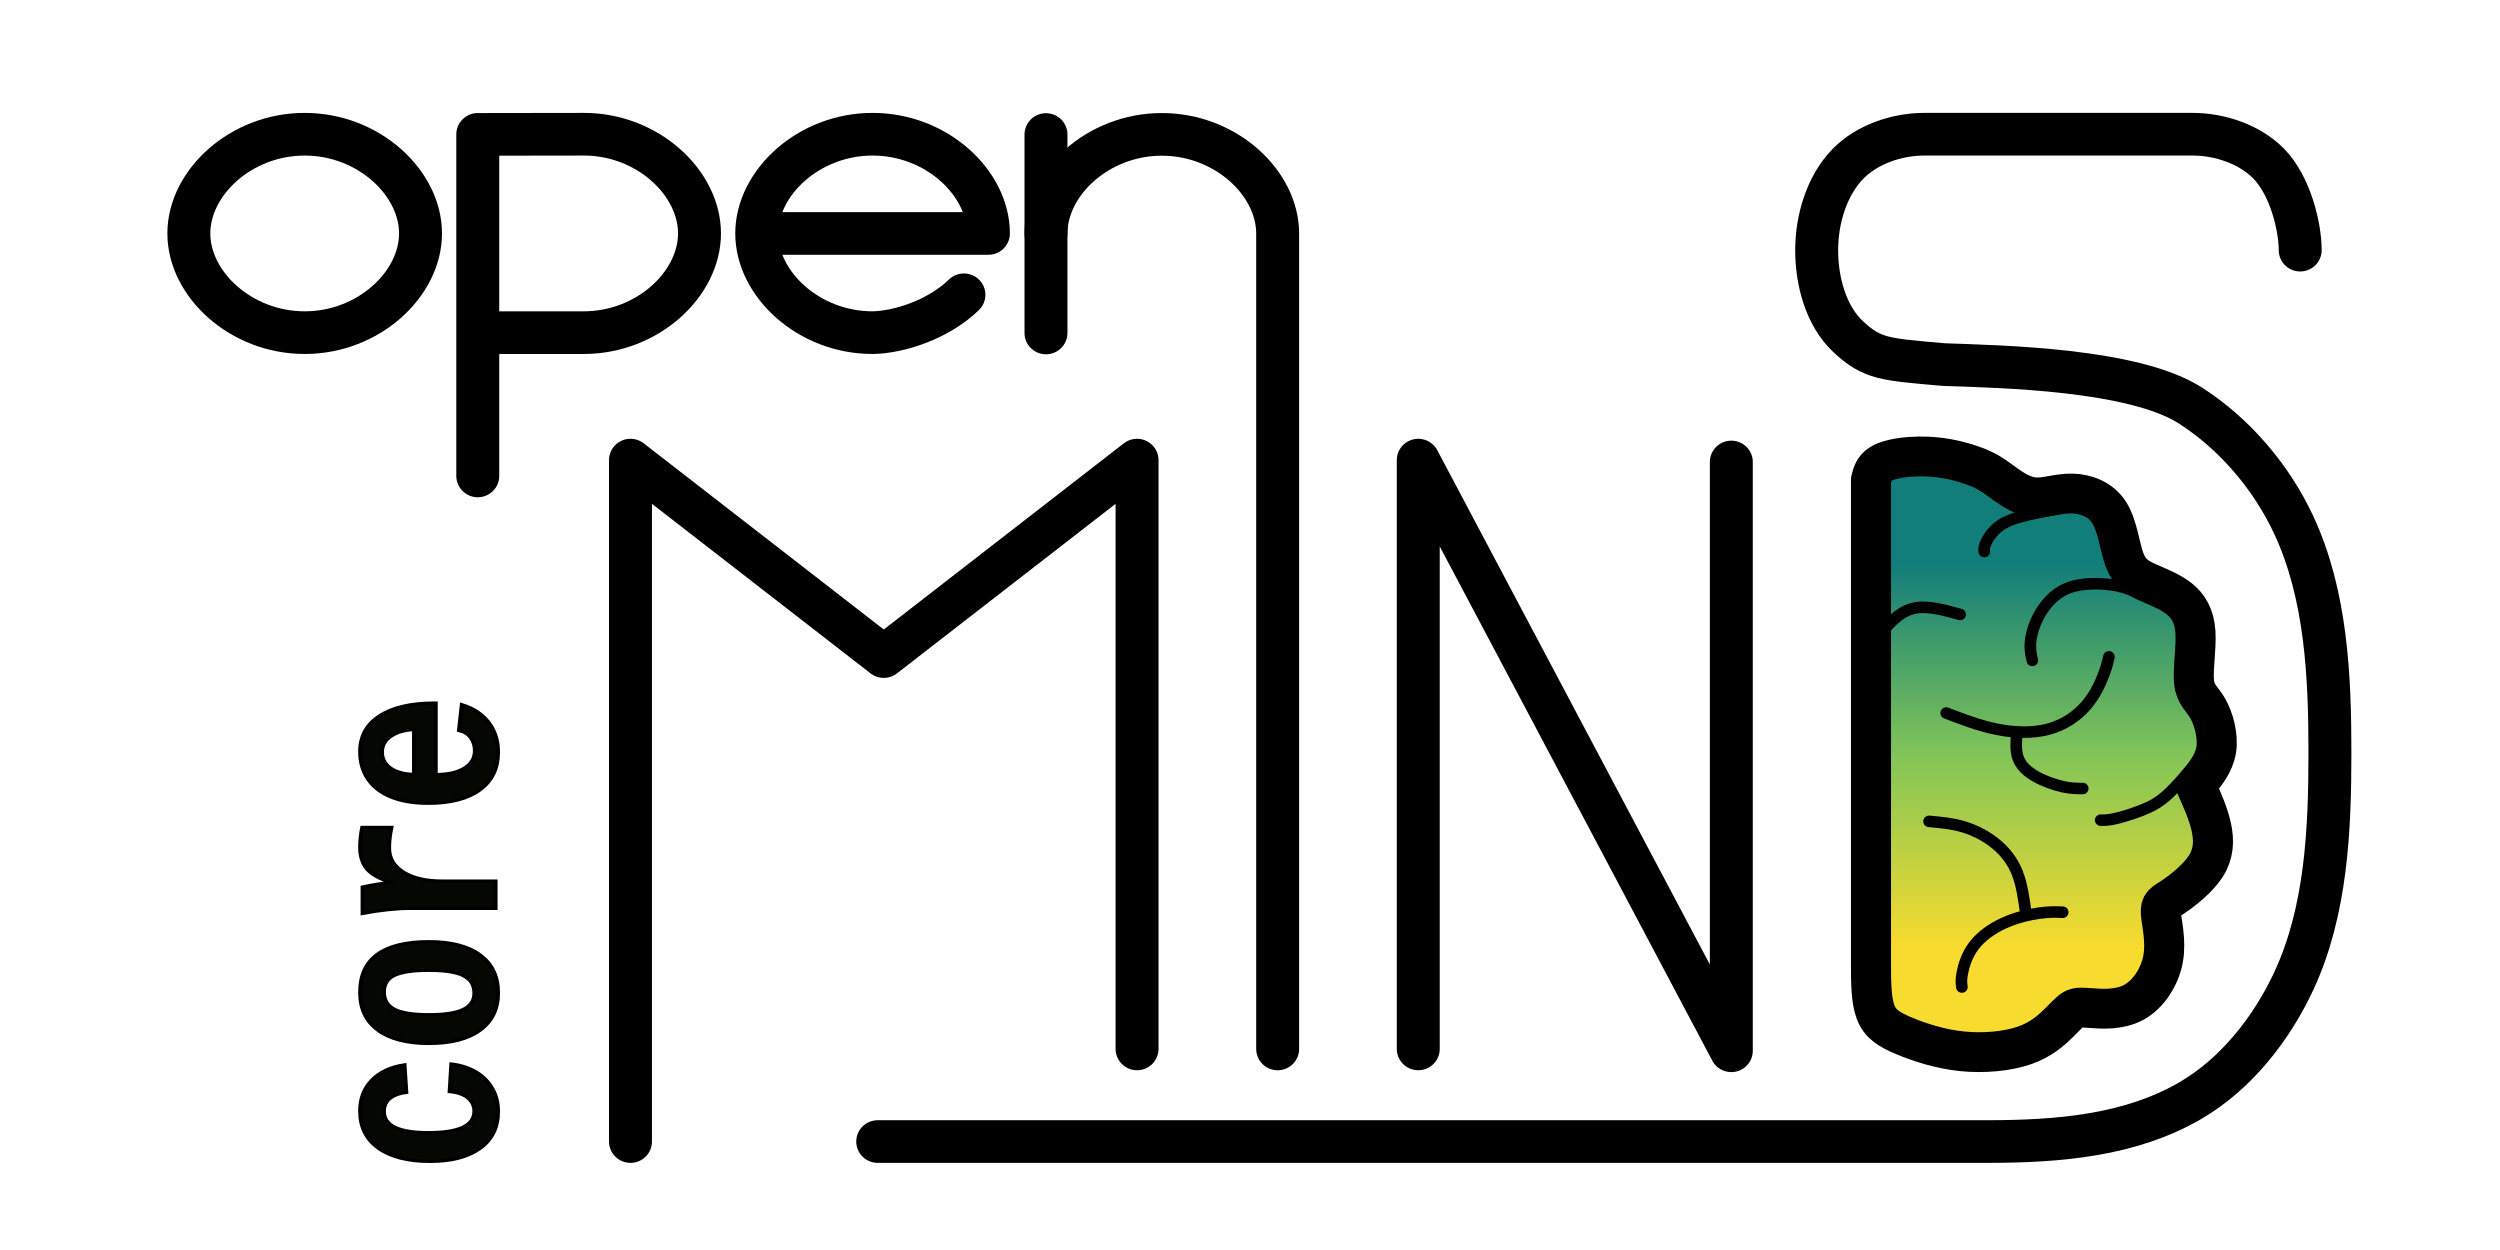
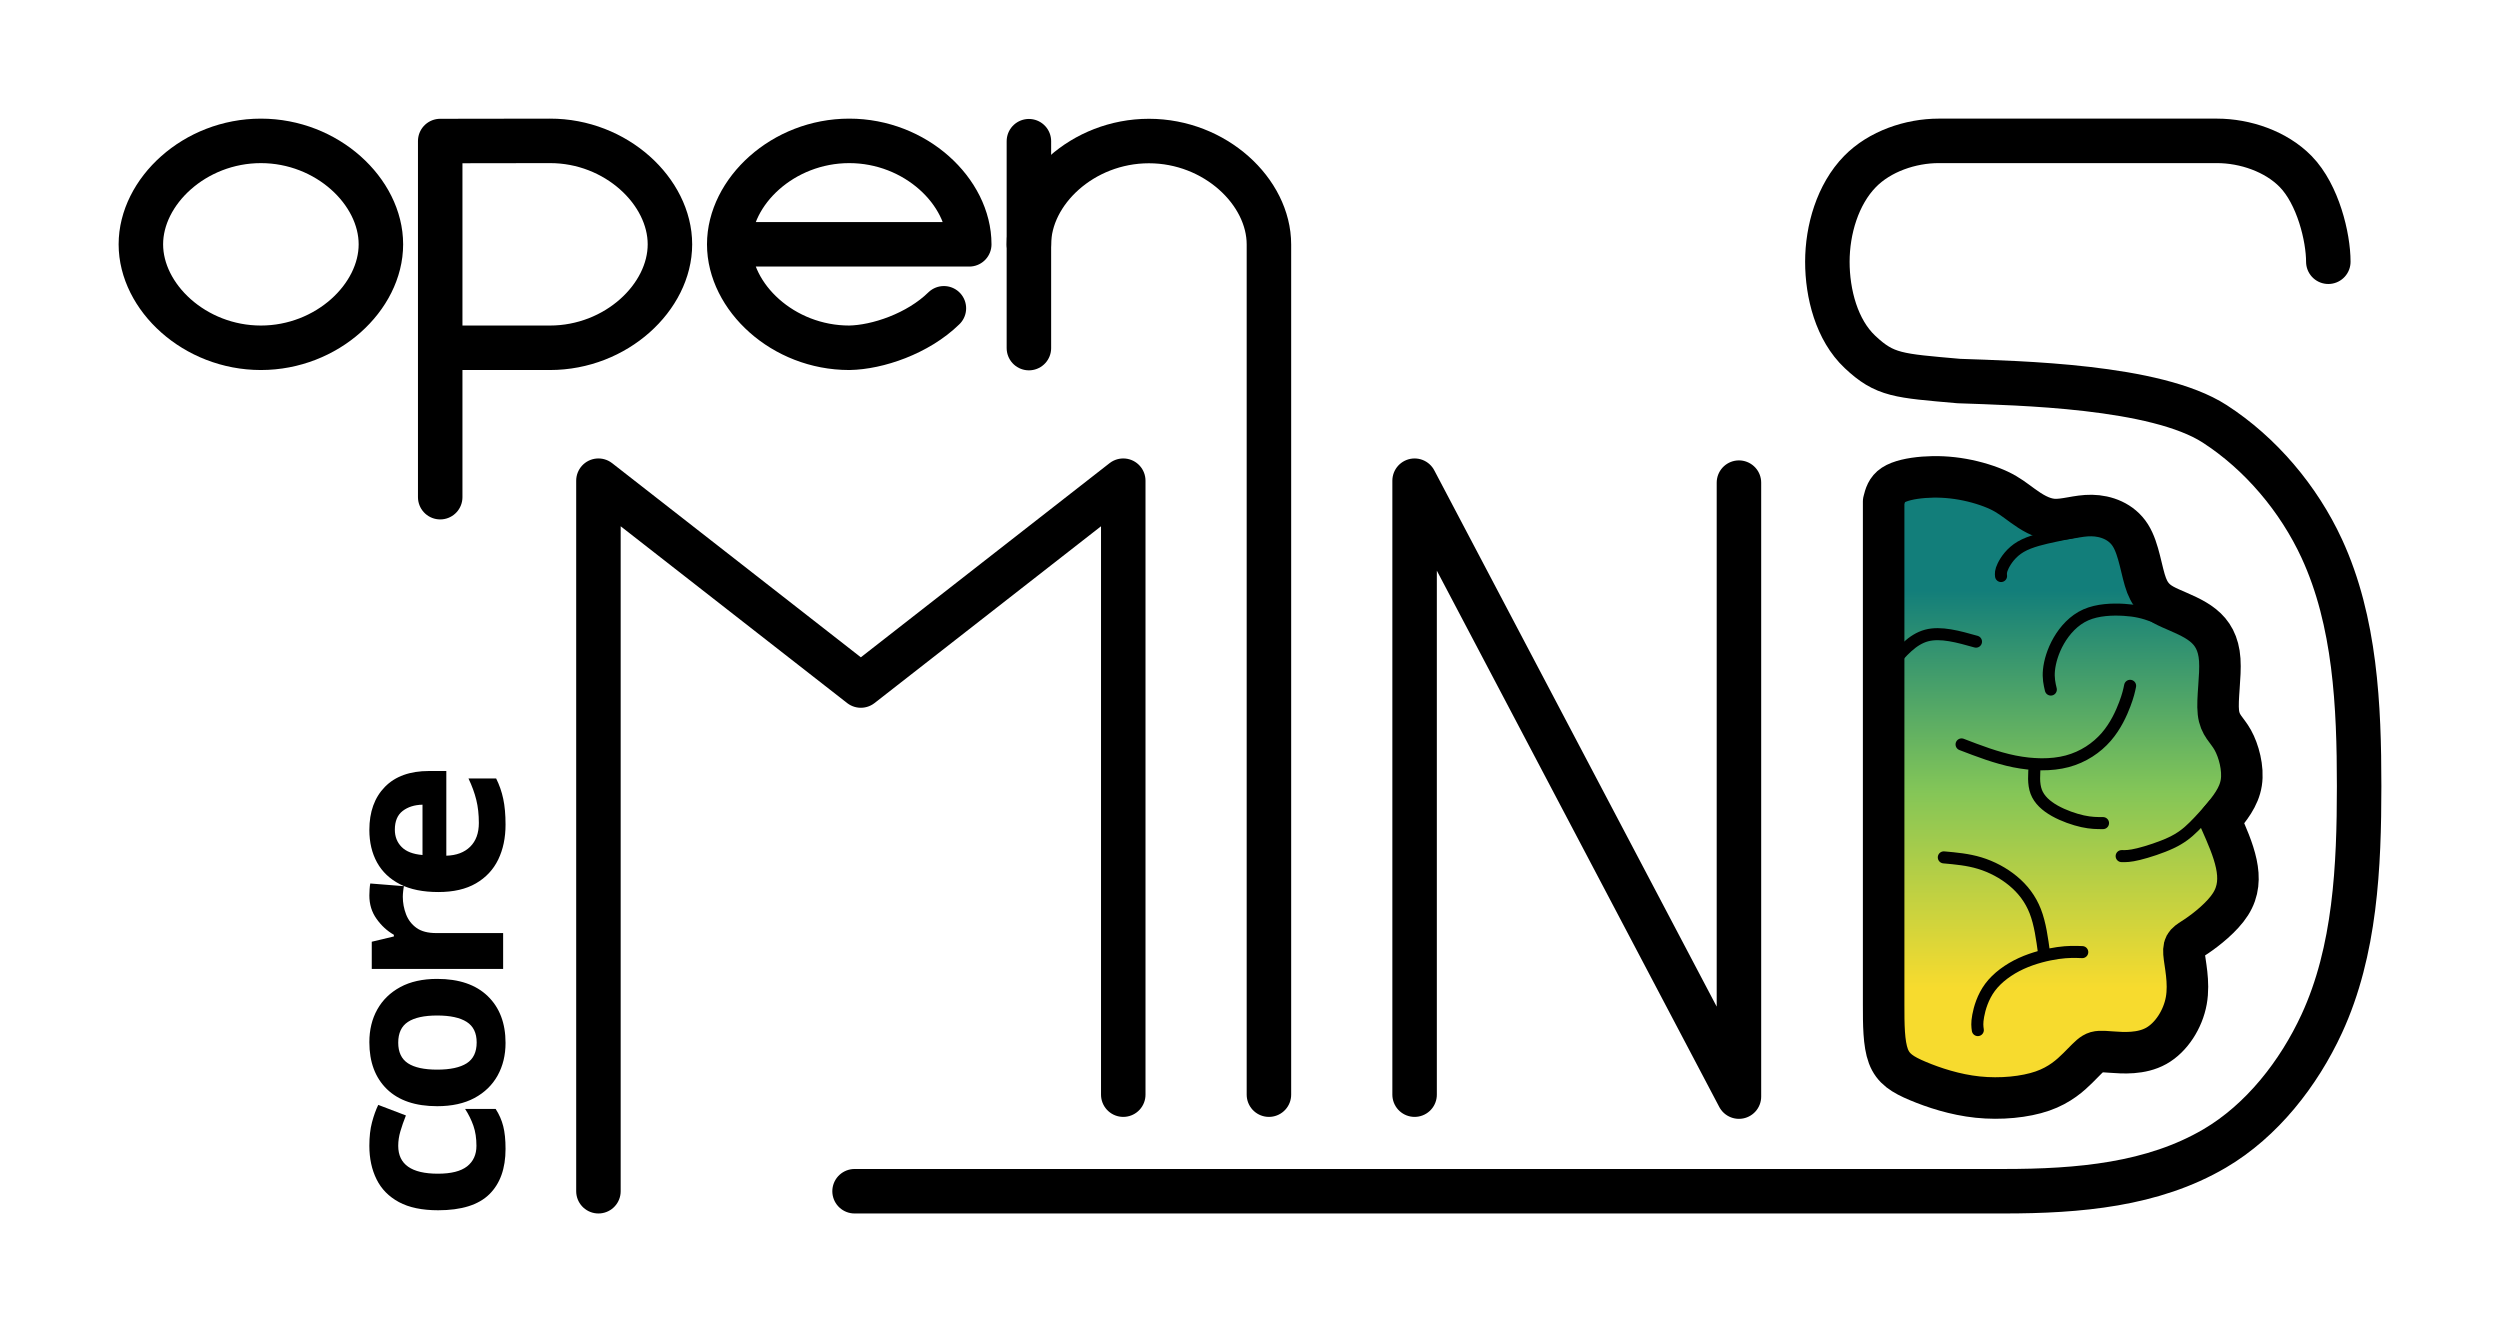
- <svg xmlns="http://www.w3.org/2000/svg" xmlns:xlink="http://www.w3.org/1999/xlink" width="1280" height="640" viewBox="0 0 338.667 169.333" version="1.1" id="svg13642">
-   <defs id="defs13636">
+ <svg xmlns="http://www.w3.org/2000/svg" xmlns:xlink="http://www.w3.org/1999/xlink" width="84.297cm" height="44.917cm" viewBox="0 0 842.969 449.167" version="1.1" id="svg11148">
+   <defs id="defs11142">
    <linearGradient gradientUnits="userSpaceOnUse" y2="100" x2="200" y1="100" x1="0.5" id="linear-gradient">
      <stop id="stop15253" stop-color="#f7db2e" offset="0" />
      <stop id="stop15255" stop-color="#82c558" offset="0.5" />
      <stop id="stop15257" stop-color="#127e7a" offset="1" />
    </linearGradient>
-     <linearGradient xlink:href="#linear-gradient" id="linearGradient17426" gradientUnits="userSpaceOnUse" gradientTransform="translate(-4408.528,808.3532)" x1="-6012.995" y1="-2083.682" x2="-6012.995" y2="-2217.567" />
+     <linearGradient xlink:href="#linear-gradient" id="linearGradient15576" gradientUnits="userSpaceOnUse" gradientTransform="translate(6381.805,2289.52)" x1="-6012.995" y1="-2083.682" x2="-6012.995" y2="-2217.567" />
  </defs>
-   <g id="layer2" transform="translate(0,-199.9398)" style="display:inline">
-     <g transform="matrix(0.3877775,0,0,0.3852943,4311.384,819.4759)" id="g8070">
-       <path id="path1486-5-5-5-1-5-9-07" d="m -10513.368,-1445.526 v 207.02 l -109.365,-207.675 v 207.019" style="fill:none;stroke:#000000;stroke-width:15;stroke-linecap:round;stroke-linejoin:round;stroke-miterlimit:4;stroke-dasharray:none;stroke-opacity:1" />
-       <path id="path1908-1-5-79-2-0-88-3" d="m -10897.934,-1206.598 v -239.584 l 88.482,69.069 88.483,-69.069 v 207.02" style="fill:none;stroke:#000000;stroke-width:15;stroke-linecap:round;stroke-linejoin:round;stroke-miterlimit:4;stroke-dasharray:none;stroke-opacity:1" />
-       <path style="fill:none;fill-opacity:1;stroke:#000000;stroke-width:15;stroke-linecap:round;stroke-linejoin:round;stroke-miterlimit:4;stroke-dasharray:none;stroke-dashoffset:0;stroke-opacity:1" d="m -10971.283,-1525.881 c 0,17.804 -18.118,34.882 -40.468,34.882 -22.349,0 -40.467,-17.079 -40.467,-34.882 0,-17.804 18.118,-34.882 40.467,-34.882 22.35,0 40.468,17.079 40.468,34.882 z" id="path1910-6-6-8-8-7-5-89-0" />
-       <path id="path1942-5-1-9-0-95-4-20" d="m -10951.286,-1440.623 v -50.376 m 0,-69.711 36.994,-0.054 c 22.349,-0.04 40.467,17.079 40.467,34.883 0,17.804 -18.117,34.882 -40.467,34.882 h -36.994 z" style="fill:none;stroke:#000000;stroke-width:15;stroke-linecap:round;stroke-linejoin:round;stroke-miterlimit:4;stroke-dasharray:none;stroke-opacity:1" />
-       <g style="stroke-width:9.925;stroke-miterlimit:4;stroke-dasharray:none" transform="matrix(1.511312,0,0,1.511312,-10683.298,-1538.922)" id="g1996-8-1-58-6-6-47-6">
-         <path style="opacity:1;fill:none;fill-opacity:1;stroke:#000000;stroke-width:9.925;stroke-linecap:round;stroke-linejoin:round;stroke-miterlimit:4;stroke-dasharray:none;stroke-dashoffset:0;stroke-opacity:1" d="m -64.945,22.9 c -5.8,5.679 -14.834,8.707 -21.116,8.81 -14.788,0 -26.776,-11.301 -26.776,-23.081 m 0,0 c 0,-11.78 11.988,-23.081 26.776,-23.081 14.788,0 26.776,11.301 26.776,23.081 z" id="path1910-6-3-1-0-87-3-4-3-1" />
-       </g>
-       <g style="stroke-width:9.925;stroke-miterlimit:4;stroke-dasharray:none" transform="matrix(1.511312,0,0,1.511312,-10703.236,-1548.128)" id="g2033-8-98-9-6-3-4-6">
-         <path style="opacity:1;fill:none;fill-opacity:1;stroke:#000000;stroke-width:9.925;stroke-linecap:round;stroke-linejoin:round;stroke-miterlimit:4;stroke-dasharray:none;stroke-dashoffset:0;stroke-opacity:1" d="m -32.785,14.755 c 0,-11.78 11.988,-23.081 26.776,-23.081 14.788,0 26.776,11.3 26.776,23.08 V 204.436" id="path1910-6-7-3-5-2-3-7-50-4" />
-         <path style="fill:none;stroke:#000000;stroke-width:9.925;stroke-linecap:round;stroke-linejoin:round;stroke-miterlimit:4;stroke-dasharray:none;stroke-opacity:1" d="m -32.785,-8.289 -2.5e-4,23.045 2.5e-4,23.117" id="path2028-2-0-71-7-8-4-1" />
-       </g>
-       <path id="path1910-6-0-3-9-8-3-61-3-4" d="m -10811.569,-1206.597 h 260.527 66.695 60.251 c 25.373,0 50.268,-2.175 71.134,-14.421 15.938,-9.354 28.363,-25.29 36.113,-42.067 11.334,-24.538 12.6,-53.074 12.6,-80.104 0,-27.03 -1.266,-55.565 -12.6,-80.104 -7.75,-16.777 -20.589,-32.041 -36.113,-42.067 -19.866,-12.829 -66.166,-13.688 -86.252,-14.419 -20.468,-1.811 -24.905,-1.878 -33.342,-9.819 -7.849,-7.388 -10.997,-19.631 -10.997,-30.41 0,-10.779 3.47,-22.695 10.997,-30.41 6.633,-6.798 17.051,-10.348 26.55,-10.348 h 93.823 c 9.498,0 19.917,3.549 26.55,10.348 7.527,7.715 10.996,22.151 10.996,30.41" style="fill:none;fill-opacity:1;stroke:#000000;stroke-width:15;stroke-linecap:round;stroke-linejoin:round;stroke-miterlimit:4;stroke-dasharray:none;stroke-dashoffset:0;stroke-opacity:1" />
-       <path style="fill:url(#linearGradient17426);fill-opacity:1;stroke:none;stroke-width:14;stroke-linecap:round;stroke-linejoin:round;stroke-miterlimit:4;stroke-dasharray:none;stroke-opacity:1" d="m -10466.307,-1440.385 c 0,0 0,186.39 0,186.39 3.193,3.337 6.385,6.673 11.59,9.547 5.205,2.875 12.421,5.287 20.139,6.091 7.718,0.804 15.939,-2e-4 21.83,-2.047 5.891,-2.047 9.454,-5.337 11.945,-7.801 2.492,-2.464 3.914,-4.105 5.218,-4.888 1.305,-0.783 2.493,-0.71 6.195,-0.439 3.702,0.272 9.927,0.742 15.001,-2.093 5.073,-2.835 9.002,-8.977 10.131,-15.25 1.129,-6.273 -0.538,-12.677 -0.779,-15.993 -0.241,-3.316 0.947,-3.535 4.23,-5.747 3.283,-2.212 8.668,-6.42 11.453,-10.793 2.786,-4.373 2.968,-8.903 2.138,-13.474 -0.831,-4.571 -2.676,-9.183 -4.52,-13.794 0,0 -1.097,-1.097 -1.097,-1.097 3.178,-3.853 6.357,-7.708 7.123,-12.594 0.767,-4.886 -0.878,-10.808 -2.875,-14.395 -1.997,-3.587 -4.347,-4.84 -4.849,-9.314 -0.503,-4.474 0.844,-12.163 0.464,-17.751 -0.38,-5.587 -2.488,-9.078 -5.653,-11.618 -3.166,-2.541 -7.393,-4.134 -10.914,-5.714 -3.521,-1.58 -6.337,-3.146 -8.101,-7.723 -1.764,-4.577 -2.476,-12.163 -5.465,-16.893 -2.988,-4.73 -8.253,-6.603 -13.043,-6.684 -4.79,-0.08 -9.102,1.633 -13.019,1.336 -3.916,-0.297 -7.432,-2.607 -10.21,-4.803 -2.778,-2.196 -4.81,-4.271 -8.11,-5.968 -3.3,-1.698 -7.772,-2.972 -12.254,-3.712 -4.482,-0.74 -8.914,-0.934 -13.089,-0.758 -4.175,0.176 -8.039,0.719 -10.241,2.112 -2.202,1.393 -2.72,3.628 -3.238,5.865 z" id="path1190-2-8-8-7-0-8-9-2-95" />
-       <path style="fill:none;stroke:#000000;stroke-width:14;stroke-linecap:round;stroke-linejoin:round;stroke-miterlimit:4;stroke-dasharray:none;stroke-opacity:1" d="m -10464.576,-1422.97 c 0,0 0,153.444 0,153.444 0,6.562 0,13.124 1.596,17.384 1.596,4.26 4.789,6.219 9.994,8.405 5.205,2.186 12.42,4.598 20.138,5.402 7.718,0.804 15.94,-2e-4 21.831,-2.047 5.891,-2.047 9.454,-5.337 11.945,-7.801 2.491,-2.464 3.913,-4.105 5.218,-4.888 1.305,-0.784 2.493,-0.711 6.194,-0.439 3.702,0.272 9.928,0.742 15.001,-2.093 5.074,-2.835 9.002,-8.977 10.131,-15.25 1.13,-6.273 -0.538,-12.677 -0.779,-15.993 -0.24,-3.316 0.947,-3.535 4.23,-5.747 3.283,-2.212 8.669,-6.421 11.454,-10.794 2.785,-4.373 2.968,-8.903 1.954,-13.656 -1.013,-4.753 -3.223,-9.731 -5.433,-14.708 3.178,-3.853 6.356,-7.707 7.123,-12.594 0.766,-4.886 -0.878,-10.809 -2.876,-14.396 -1.997,-3.587 -4.347,-4.84 -4.849,-9.314 -0.502,-4.474 0.845,-12.163 0.465,-17.75 -0.38,-5.587 -2.488,-9.078 -5.654,-11.619 -3.166,-2.541 -7.392,-4.134 -10.914,-5.714 -3.521,-1.58 -6.336,-3.146 -8.1,-7.723 -1.764,-4.577 -2.476,-12.163 -5.465,-16.893 -2.989,-4.73 -8.254,-6.604 -13.044,-6.683 -4.79,-0.08 -9.102,1.633 -13.018,1.336 -3.916,-0.297 -7.433,-2.607 -10.194,-4.597 -2.76,-1.99 -4.758,-3.653 -8.054,-5.207 -3.296,-1.554 -7.794,-2.956 -12.293,-3.756 -4.499,-0.801 -8.94,-0.988 -13.119,-0.661 -4.179,0.326 -8.047,1.161 -10.246,2.602 -2.2,1.44 -2.718,3.483 -3.236,5.526 0,0 0,16.224 0,16.224 z" id="path1190-2-8-8-7-0-8-9-1" />
-       <path style="fill:none;stroke:#000000;stroke-width:4.06;stroke-linecap:round;stroke-linejoin:round;stroke-miterlimit:4;stroke-dasharray:none;stroke-opacity:1" d="m -10398.645,-1429.304 c -2.396,0.506 -4.788,1.012 -8.309,1.763 -3.521,0.751 -8.147,1.743 -11.381,3.625 -3.234,1.883 -5.065,4.652 -5.941,6.448 -0.876,1.796 -0.793,2.615 -0.711,3.434" id="path1198-1-7-1-8-23-1-32-1" />
-       <path style="fill:none;stroke:#000000;stroke-width:4.06;stroke-linecap:round;stroke-linejoin:round;stroke-miterlimit:4;stroke-dasharray:none;stroke-opacity:1" d="m -10462.168,-1384.182 c 3.631,-4.254 7.261,-8.507 12.05,-9.795 4.788,-1.288 10.736,0.39 16.682,2.067" id="path1202-4-02-6-4-91-82-9-9" />
-       <path style="fill:none;stroke:#000000;stroke-width:4.06;stroke-linecap:round;stroke-linejoin:round;stroke-miterlimit:4;stroke-dasharray:none;stroke-opacity:1" d="m -10361.419,-1395.168 c -4.297,-2.003 -8.593,-4.006 -12.092,-5.315 -3.498,-1.309 -6.198,-1.924 -10.046,-2.154 -3.847,-0.23 -8.842,-0.076 -12.86,1.703 -4.019,1.779 -7.059,5.181 -9.088,8.688 -2.028,3.507 -3.043,7.116 -3.324,9.882 -0.282,2.766 0.171,4.688 0.623,6.61" id="path1206-3-4-5-1-1-2-5-6" />
-       <path style="fill:none;stroke:#000000;stroke-width:4.06;stroke-linecap:round;stroke-linejoin:round;stroke-miterlimit:4;stroke-dasharray:none;stroke-opacity:1" d="m -10353.19,-1336.953 c -2.295,2.626 -4.588,5.251 -6.784,7.414 -2.196,2.163 -4.29,3.859 -7.655,5.451 -3.365,1.592 -8,3.079 -10.994,3.81 -2.994,0.732 -4.346,0.708 -5.7,0.683" id="path1210-3-03-6-6-0-1-82-5" />
-       <path style="fill:none;stroke:#000000;stroke-width:4.06;stroke-linecap:round;stroke-linejoin:round;stroke-miterlimit:4;stroke-dasharray:none;stroke-opacity:1" d="m -10432.822,-1260.93 c -0.163,-1.165 -0.326,-2.331 0.131,-4.818 0.457,-2.487 1.535,-6.296 3.991,-9.6 2.456,-3.303 6.29,-6.101 10.518,-8.04 4.228,-1.94 8.852,-3.023 12.348,-3.519 3.495,-0.496 5.863,-0.406 8.231,-0.316" id="path1214-8-85-3-2-0-9-2-2" />
-       <path style="fill:none;stroke:#000000;stroke-width:4.06;stroke-linecap:round;stroke-linejoin:round;stroke-miterlimit:4;stroke-dasharray:none;stroke-opacity:1" d="m -10410.458,-1286.682 c -0.665,-4.965 -1.353,-10.108 -2.988,-14.303 -1.635,-4.196 -4.229,-7.535 -7.499,-10.242 -3.269,-2.707 -7.216,-4.783 -11.219,-6.001 -4.003,-1.218 -8.062,-1.579 -12.123,-1.94" id="path1218-5-7-6-4-0-5-8-5" />
-       <path style="fill:none;stroke:#000000;stroke-width:4.06;stroke-linecap:round;stroke-linejoin:round;stroke-miterlimit:4;stroke-dasharray:none;stroke-opacity:1" d="m -10438.301,-1357.256 c 5.765,2.218 11.728,4.513 17.817,5.731 6.089,1.218 12.404,1.399 17.816,-0.045 5.412,-1.444 9.923,-4.513 13.137,-8.212 3.213,-3.7 5.13,-8.032 6.258,-11.01 1.127,-2.978 1.466,-4.603 1.804,-6.226" id="path1222-8-3-25-7-6-2-7-8" />
-       <path style="fill:none;stroke:#000000;stroke-width:4.06;stroke-linecap:round;stroke-linejoin:round;stroke-miterlimit:4;stroke-dasharray:none;stroke-opacity:1" d="m -10413.606,-1350.488 c -0.266,3.27 -0.531,6.54 0.484,9.214 1.014,2.674 3.308,4.749 6.26,6.408 2.952,1.659 6.561,2.9 9.38,3.521 2.82,0.621 4.85,0.621 6.879,0.621" id="path1226-7-53-75-1-6-4-59-87" />
+   <g id="layer1" transform="translate(311.115,127.1187)">
+     <path id="path1190-2-8-8-7-0-8-9-2-9-5-4-17-1" d="m 324.026,40.782 c 0,0 0,186.39 0,186.39 3.193,3.337 6.385,6.673 11.59,9.547 5.205,2.875 12.42,5.287 20.138,6.091 7.718,0.804 15.939,-1.1e-4 21.831,-2.047 5.891,-2.047 9.454,-5.337 11.946,-7.801 2.491,-2.464 3.913,-4.105 5.218,-4.888 1.305,-0.784 2.493,-0.71 6.194,-0.439 3.701,0.272 9.928,0.742 15.001,-2.093 5.073,-2.835 9.002,-8.977 10.131,-15.25 1.129,-6.273 -0.538,-12.677 -0.779,-15.993 -0.24,-3.316 0.947,-3.535 4.23,-5.747 3.283,-2.212 8.668,-6.42 11.453,-10.793 2.785,-4.373 2.968,-8.903 2.137,-13.474 -0.831,-4.571 -2.675,-9.183 -4.52,-13.794 0,0 -1.096,-1.097 -1.096,-1.097 3.178,-3.853 6.356,-7.707 7.123,-12.594 0.767,-4.886 -0.878,-10.809 -2.875,-14.396 -1.997,-3.587 -4.348,-4.84 -4.85,-9.314 -0.502,-4.474 0.844,-12.163 0.464,-17.75 -0.38,-5.587 -2.488,-9.078 -5.653,-11.618 -3.166,-2.541 -7.392,-4.134 -10.913,-5.714 -3.521,-1.58 -6.337,-3.146 -8.1,-7.723 -1.764,-4.577 -2.476,-12.163 -5.465,-16.893 -2.989,-4.73 -8.254,-6.603 -13.044,-6.683 -4.79,-0.08 -9.102,1.633 -13.018,1.336 -3.916,-0.297 -7.433,-2.607 -10.211,-4.804 -2.778,-2.196 -4.81,-4.27 -8.11,-5.968 -3.3,-1.698 -7.771,-2.972 -12.253,-3.712 -4.482,-0.74 -8.915,-0.934 -13.09,-0.758 -4.175,0.176 -8.039,0.719 -10.241,2.113 -2.202,1.393 -2.719,3.628 -3.237,5.865 z" style="fill:url(#linearGradient15576);fill-opacity:1;stroke:none;stroke-width:14;stroke-linecap:round;stroke-linejoin:round;stroke-miterlimit:4;stroke-dasharray:none;stroke-opacity:1" />
+     <g id="g1370" style="stroke:#000000;stroke-opacity:1">
+       <path id="path1190-2-8-8-7-0-8-9-8-3-3-1-4" d="m 324.026,58.175 c 0,0 0,153.444 0,153.444 0,6.562 0,13.124 1.596,17.385 1.596,4.26 4.789,6.219 9.994,8.404 5.204,2.185 12.42,4.598 20.139,5.402 7.718,0.804 15.939,-2.1e-4 21.83,-2.047 5.891,-2.047 9.454,-5.337 11.945,-7.801 2.491,-2.464 3.913,-4.105 5.218,-4.888 1.305,-0.783 2.493,-0.71 6.195,-0.439 3.702,0.272 9.927,0.742 15.001,-2.093 5.074,-2.835 9.002,-8.977 10.132,-15.25 1.129,-6.273 -0.538,-12.677 -0.779,-15.993 -0.241,-3.316 0.947,-3.535 4.23,-5.747 3.283,-2.212 8.668,-6.42 11.453,-10.793 2.785,-4.373 2.968,-8.903 1.954,-13.656 -1.013,-4.753 -3.224,-9.731 -5.434,-14.708 3.178,-3.853 6.357,-7.708 7.123,-12.594 0.766,-4.886 -0.878,-10.809 -2.875,-14.395 -1.997,-3.587 -4.348,-4.84 -4.85,-9.314 -0.502,-4.474 0.845,-12.163 0.465,-17.751 -0.38,-5.587 -2.487,-9.077 -5.654,-11.618 -3.166,-2.541 -7.392,-4.134 -10.913,-5.714 -3.521,-1.58 -6.337,-3.146 -8.101,-7.723 -1.764,-4.576 -2.476,-12.163 -5.465,-16.893 -2.989,-4.73 -8.254,-6.604 -13.044,-6.684 -4.79,-0.08 -9.101,1.633 -13.018,1.336 -3.917,-0.297 -7.433,-2.607 -10.194,-4.597 -2.761,-1.99 -4.759,-3.653 -8.054,-5.207 -3.296,-1.554 -7.794,-2.956 -12.293,-3.756 -4.499,-0.801 -8.94,-0.987 -13.118,-0.661 -4.178,0.326 -8.047,1.162 -10.247,2.602 -2.199,1.44 -2.718,3.483 -3.236,5.526 0,0 0,16.224 0,16.224 z" style="fill:none;stroke:#000000;stroke-width:14;stroke-linecap:round;stroke-linejoin:round;stroke-miterlimit:4;stroke-dasharray:none;stroke-opacity:1" />
+       <path id="path1198-1-7-1-8-23-1-32-8-0-1-3-3" d="m 389.957,51.841 c -2.396,0.506 -4.788,1.012 -8.309,1.763 -3.521,0.751 -8.147,1.743 -11.381,3.625 -3.234,1.882 -5.065,4.652 -5.941,6.448 -0.875,1.796 -0.793,2.615 -0.711,3.434" style="fill:none;stroke:#000000;stroke-width:4.06;stroke-linecap:round;stroke-linejoin:round;stroke-miterlimit:4;stroke-dasharray:none;stroke-opacity:1" />
+       <path id="path1202-4-02-6-4-91-82-9-27-9-0-8-5" d="m 326.434,96.963 c 3.631,-4.254 7.261,-8.507 12.05,-9.795 4.788,-1.288 10.736,0.39 16.682,2.067" style="fill:none;stroke:#000000;stroke-width:4.06;stroke-linecap:round;stroke-linejoin:round;stroke-miterlimit:4;stroke-dasharray:none;stroke-opacity:1" />
+       <path id="path1206-3-4-5-1-1-2-5-3-2-9-9-1" d="m 427.183,85.977 c -4.297,-2.003 -8.592,-4.006 -12.091,-5.315 -3.499,-1.309 -6.198,-1.924 -10.045,-2.154 -3.847,-0.23 -8.843,-0.076 -12.862,1.703 -4.018,1.779 -7.059,5.182 -9.087,8.688 -2.028,3.507 -3.043,7.116 -3.324,9.882 -0.281,2.766 0.171,4.688 0.623,6.61" style="fill:none;stroke:#000000;stroke-width:4.06;stroke-linecap:round;stroke-linejoin:round;stroke-miterlimit:4;stroke-dasharray:none;stroke-opacity:1" />
+       <path id="path1210-3-03-6-6-0-1-82-6-9-0-0-5" d="m 435.413,144.192 c -2.295,2.626 -4.589,5.251 -6.785,7.414 -2.196,2.163 -4.29,3.859 -7.655,5.451 -3.365,1.592 -7.999,3.079 -10.993,3.81 -2.994,0.732 -4.347,0.708 -5.7,0.684" style="fill:none;stroke:#000000;stroke-width:4.06;stroke-linecap:round;stroke-linejoin:round;stroke-miterlimit:4;stroke-dasharray:none;stroke-opacity:1" />
+       <path id="path1214-8-85-3-2-0-9-2-1-9-5-7-6" d="m 355.78,220.215 c -0.163,-1.165 -0.326,-2.331 0.131,-4.818 0.457,-2.487 1.535,-6.296 3.991,-9.6 2.456,-3.303 6.29,-6.1 10.518,-8.04 4.228,-1.94 8.852,-3.023 12.347,-3.52 3.495,-0.496 5.864,-0.406 8.231,-0.316" style="fill:none;stroke:#000000;stroke-width:4.06;stroke-linecap:round;stroke-linejoin:round;stroke-miterlimit:4;stroke-dasharray:none;stroke-opacity:1" />
+       <path id="path1218-5-7-6-4-0-5-8-4-5-2-30-2" d="m 378.144,194.463 c -0.665,-4.965 -1.353,-10.108 -2.988,-14.304 -1.635,-4.196 -4.229,-7.535 -7.499,-10.242 -3.27,-2.707 -7.217,-4.783 -11.22,-6.001 -4.003,-1.218 -8.062,-1.579 -12.122,-1.94" style="fill:none;stroke:#000000;stroke-width:4.06;stroke-linecap:round;stroke-linejoin:round;stroke-miterlimit:4;stroke-dasharray:none;stroke-opacity:1" />
+       <path id="path1222-8-3-25-7-6-2-7-0-3-0-5-5" d="m 350.301,123.889 c 5.766,2.219 11.728,4.512 17.817,5.73 6.089,1.218 12.404,1.399 17.817,-0.045 5.412,-1.444 9.923,-4.513 13.137,-8.212 3.213,-3.7 5.13,-8.032 6.258,-11.01 1.128,-2.978 1.466,-4.602 1.804,-6.226" style="fill:none;stroke:#000000;stroke-width:4.06;stroke-linecap:round;stroke-linejoin:round;stroke-miterlimit:4;stroke-dasharray:none;stroke-opacity:1" />
+       <path id="path1226-7-53-75-1-6-4-59-8-7-0-8-0" d="m 374.996,130.657 c -0.265,3.27 -0.531,6.54 0.484,9.214 1.015,2.674 3.309,4.749 6.261,6.408 2.952,1.659 6.561,2.9 9.38,3.521 C 393.94,150.42 395.97,150.42 397.999,150.42" style="fill:none;stroke:#000000;stroke-width:4.06;stroke-linecap:round;stroke-linejoin:round;stroke-miterlimit:4;stroke-dasharray:none;stroke-opacity:1" />
    </g>
-     <text transform="matrix(0,-0.8904987,1.122966,0,0,0)" id="text2844-9-1-7-6-5-1-8-0-9-3-5-0-6-00-1-1-0-7-21-6-6" y="59.776" x="-402.828" style="font-style:normal;font-variant:normal;font-weight:normal;font-stretch:normal;font-size:4.954px;line-height:1.25;font-family:sans-serif;-inkscape-font-specification:sans-serif;letter-spacing:0px;word-spacing:0px;display:inline;fill:#050802;fill-opacity:1;stroke:#000000;stroke-width:0.489;stroke-miterlimit:4;stroke-dasharray:none;stroke-opacity:1;" xml:space="preserve">
-       <tspan id="tspan8951-7-7-4-4-6-2-8-51-6-6-6-6-12-6-2" style="font-style:normal;font-variant:normal;font-weight:bold;font-stretch:normal;font-size:30.339px;line-height:0.9;font-family:'Courier New';-inkscape-font-specification:'Courier New, Bold';font-variant-ligatures:normal;font-variant-caps:normal;font-variant-numeric:normal;font-feature-settings:normal;text-align:start;writing-mode:lr-tb;text-anchor:start;fill:#050802;fill-opacity:1;stroke:#000000;stroke-width:0.489;stroke-miterlimit:4;stroke-dasharray:none;stroke-opacity:1;" y="59.776" x="-402.828">core</tspan>
+     <path style="fill:none;stroke:#000000;stroke-width:15;stroke-linecap:round;stroke-linejoin:round;stroke-miterlimit:4;stroke-dasharray:none;stroke-opacity:1" d="M 275.234,35.619 V 242.639 L 165.87,34.964 V 241.983" id="path1486-5-5-5-1-5-9-0-19-4-0-4" />
+     <path style="fill:none;stroke:#000000;stroke-width:15;stroke-linecap:round;stroke-linejoin:round;stroke-miterlimit:4;stroke-dasharray:none;stroke-opacity:1" d="M -109.331,274.548 V 34.963 L -20.85,104.032 67.634,34.963 V 241.983" id="path1908-1-5-79-2-0-88-5-5-0-8-1" />
+     <path id="path1910-6-6-8-8-7-5-89-7-0-2-7-2" d="m -182.681,-44.735 c 0,17.804 -18.118,34.882 -40.467,34.882 -22.35,0 -40.467,-17.079 -40.467,-34.882 0,-17.804 18.117,-34.882 40.467,-34.882 22.349,0 40.467,17.079 40.467,34.882 z" style="fill:none;fill-opacity:1;stroke:#000000;stroke-width:15;stroke-linecap:round;stroke-linejoin:round;stroke-miterlimit:4;stroke-dasharray:none;stroke-dashoffset:0;stroke-opacity:1" />
+     <path style="fill:none;stroke:#000000;stroke-width:15;stroke-linecap:round;stroke-linejoin:round;stroke-miterlimit:4;stroke-dasharray:none;stroke-opacity:1" d="M -162.683,40.523 V -9.853 m 0,-69.711 36.994,-0.054 c 22.349,-0.04 40.467,17.079 40.467,34.883 0,17.804 -18.118,34.882 -40.467,34.882 h -36.994 z" id="path1942-5-1-9-0-95-4-2-4-4-3-5" />
+     <g id="g1996-8-1-58-6-6-47-3-2-2-7-0" transform="matrix(1.511312,0,0,1.511312,105.3051,-57.77735)" style="stroke:#000000;stroke-width:9.925;stroke-miterlimit:4;stroke-dasharray:none;stroke-opacity:1">
+       <path id="path1910-6-3-1-0-87-3-4-3-0-1-14-14-7" d="m -64.945,22.9 c -5.8,5.679 -14.834,8.707 -21.116,8.81 -14.788,0 -26.776,-11.301 -26.776,-23.081 m 0,0 c 0,-11.78 11.988,-23.081 26.776,-23.081 14.788,0 26.776,11.301 26.776,23.081 z" style="opacity:1;fill:none;fill-opacity:1;stroke:#000000;stroke-width:9.925;stroke-linecap:round;stroke-linejoin:round;stroke-miterlimit:4;stroke-dasharray:none;stroke-dashoffset:0;stroke-opacity:1" />
+     </g>
+     <g id="g2033-8-98-9-6-3-4-7-4-9-6-6" transform="matrix(1.511312,0,0,1.511312,85.36609,-66.98326)" style="stroke:#000000;stroke-width:9.925;stroke-miterlimit:4;stroke-dasharray:none;stroke-opacity:1">
+       <path id="path1910-6-7-3-5-2-3-7-50-5-5-1-0-8" d="m -32.785,14.755 c 0,-11.78 11.988,-23.081 26.776,-23.081 14.788,0 26.776,11.3 26.776,23.08 V 204.436" style="opacity:1;fill:none;fill-opacity:1;stroke:#000000;stroke-width:9.925;stroke-linecap:round;stroke-linejoin:round;stroke-miterlimit:4;stroke-dasharray:none;stroke-dashoffset:0;stroke-opacity:1" />
+       <path id="path2028-2-0-71-7-8-4-8-2-5-1-7" d="m -32.785,-8.289 -2.5e-4,23.045 2.5e-4,23.117" style="fill:none;stroke:#000000;stroke-width:9.925;stroke-linecap:round;stroke-linejoin:round;stroke-miterlimit:4;stroke-dasharray:none;stroke-opacity:1" />
+     </g>
+     <path style="fill:none;fill-opacity:1;stroke:#000000;stroke-width:15;stroke-linecap:round;stroke-linejoin:round;stroke-miterlimit:4;stroke-dasharray:none;stroke-dashoffset:0;stroke-opacity:1" d="M -22.967,274.548 H 237.56 304.255 364.506 c 25.373,0 50.268,-2.175 71.134,-14.421 15.939,-9.354 28.364,-25.29 36.113,-42.067 11.334,-24.538 12.601,-53.074 12.601,-80.104 0,-27.03 -1.267,-55.565 -12.601,-80.104 -7.749,-16.777 -20.588,-32.041 -36.113,-42.067 -19.865,-12.829 -66.166,-13.688 -86.251,-14.419 -20.469,-1.811 -24.905,-1.878 -33.342,-9.819 -7.85,-7.388 -10.997,-19.631 -10.997,-30.41 0,-10.779 3.469,-22.695 10.997,-30.41 6.633,-6.798 17.051,-10.348 26.549,-10.348 h 93.824 c 9.498,0 19.916,3.549 26.549,10.348 7.527,7.715 10.996,22.151 10.996,30.41" id="path1910-6-0-3-9-8-3-61-3-0-2-0-1-4" />
+     <text xml:space="preserve" style="font-style:normal;font-variant:normal;font-weight:bold;font-stretch:normal;font-size:81.139px;line-height:1.25;font-family:'Trebuchet MS';-inkscape-font-specification:'Trebuchet MS Bold';letter-spacing:-6.615px;word-spacing:0px;fill:#000000;fill-opacity:1;stroke:none;stroke-width:0.265;stroke-opacity:1" x="-284.623" y="-141.467" id="text889" transform="rotate(-90)">
+       <tspan id="tspan887" x="-284.623" y="-141.467" style="font-style:normal;font-variant:normal;font-weight:bold;font-stretch:normal;font-size:81.139px;font-family:'Trebuchet MS';-inkscape-font-specification:'Trebuchet MS Bold';fill:#000000;fill-opacity:1;stroke:none;stroke-width:0.265;stroke-opacity:1">core</tspan>
    </text>
  </g>
</svg>
